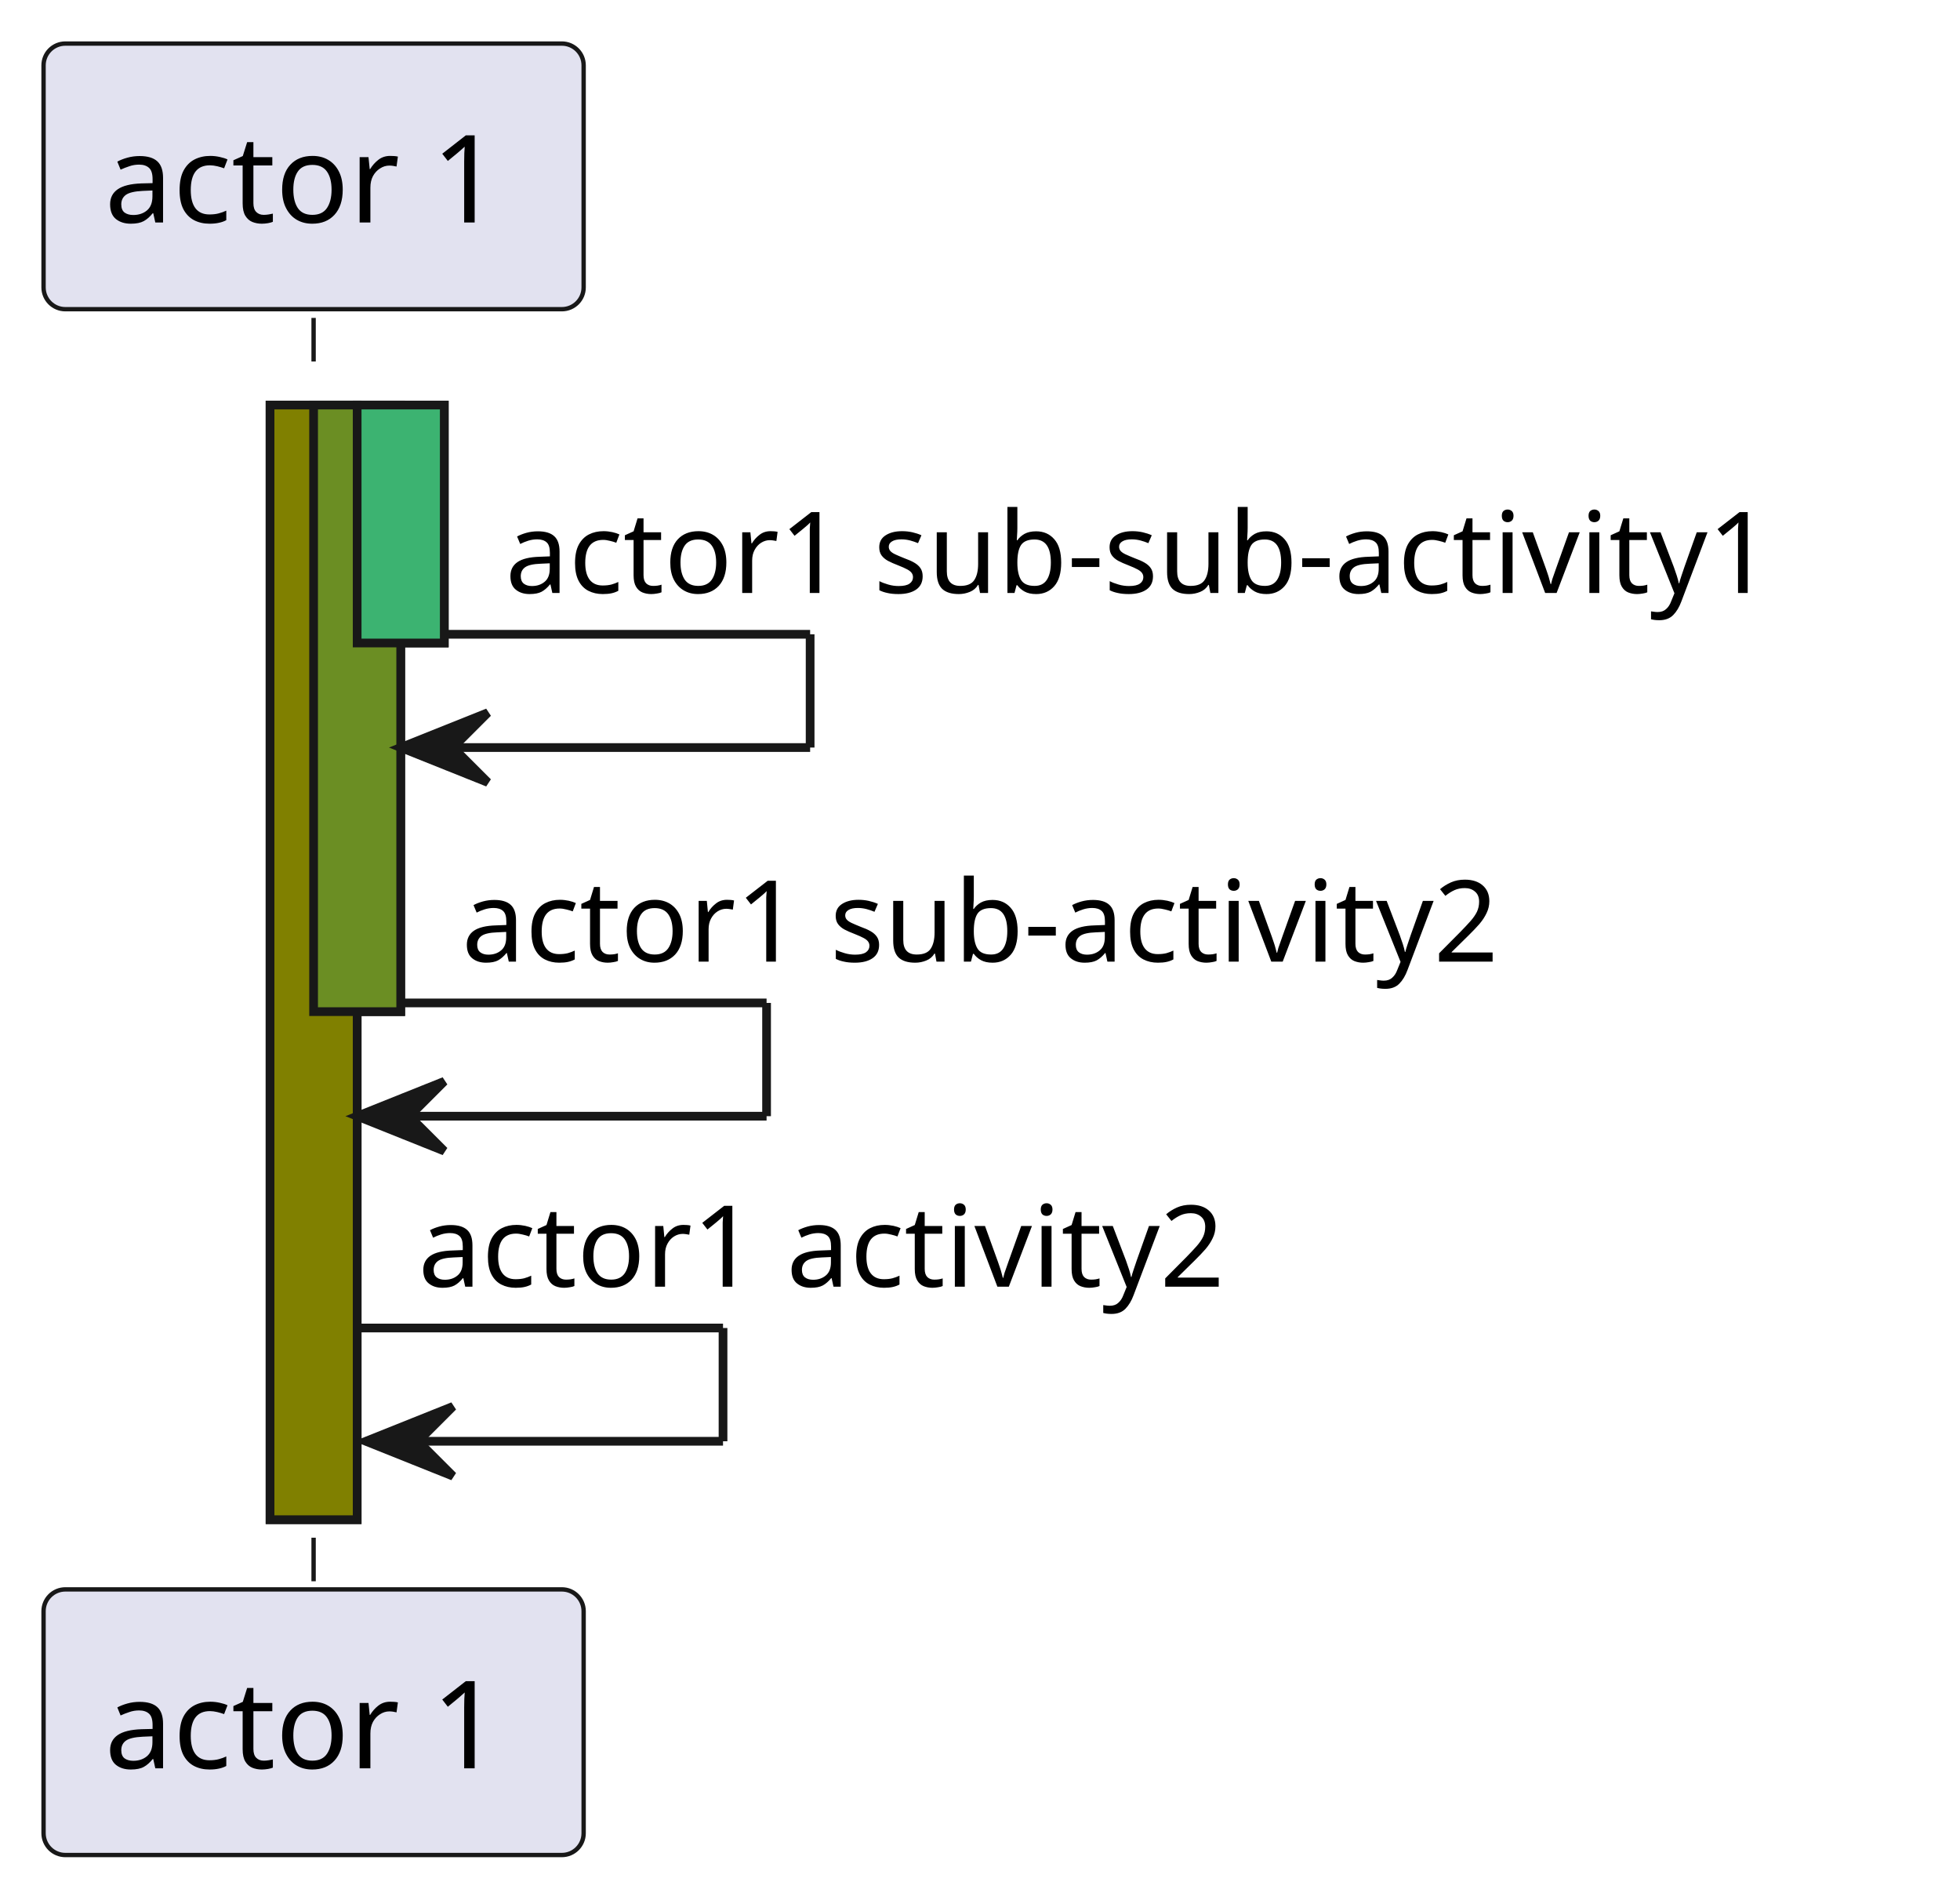
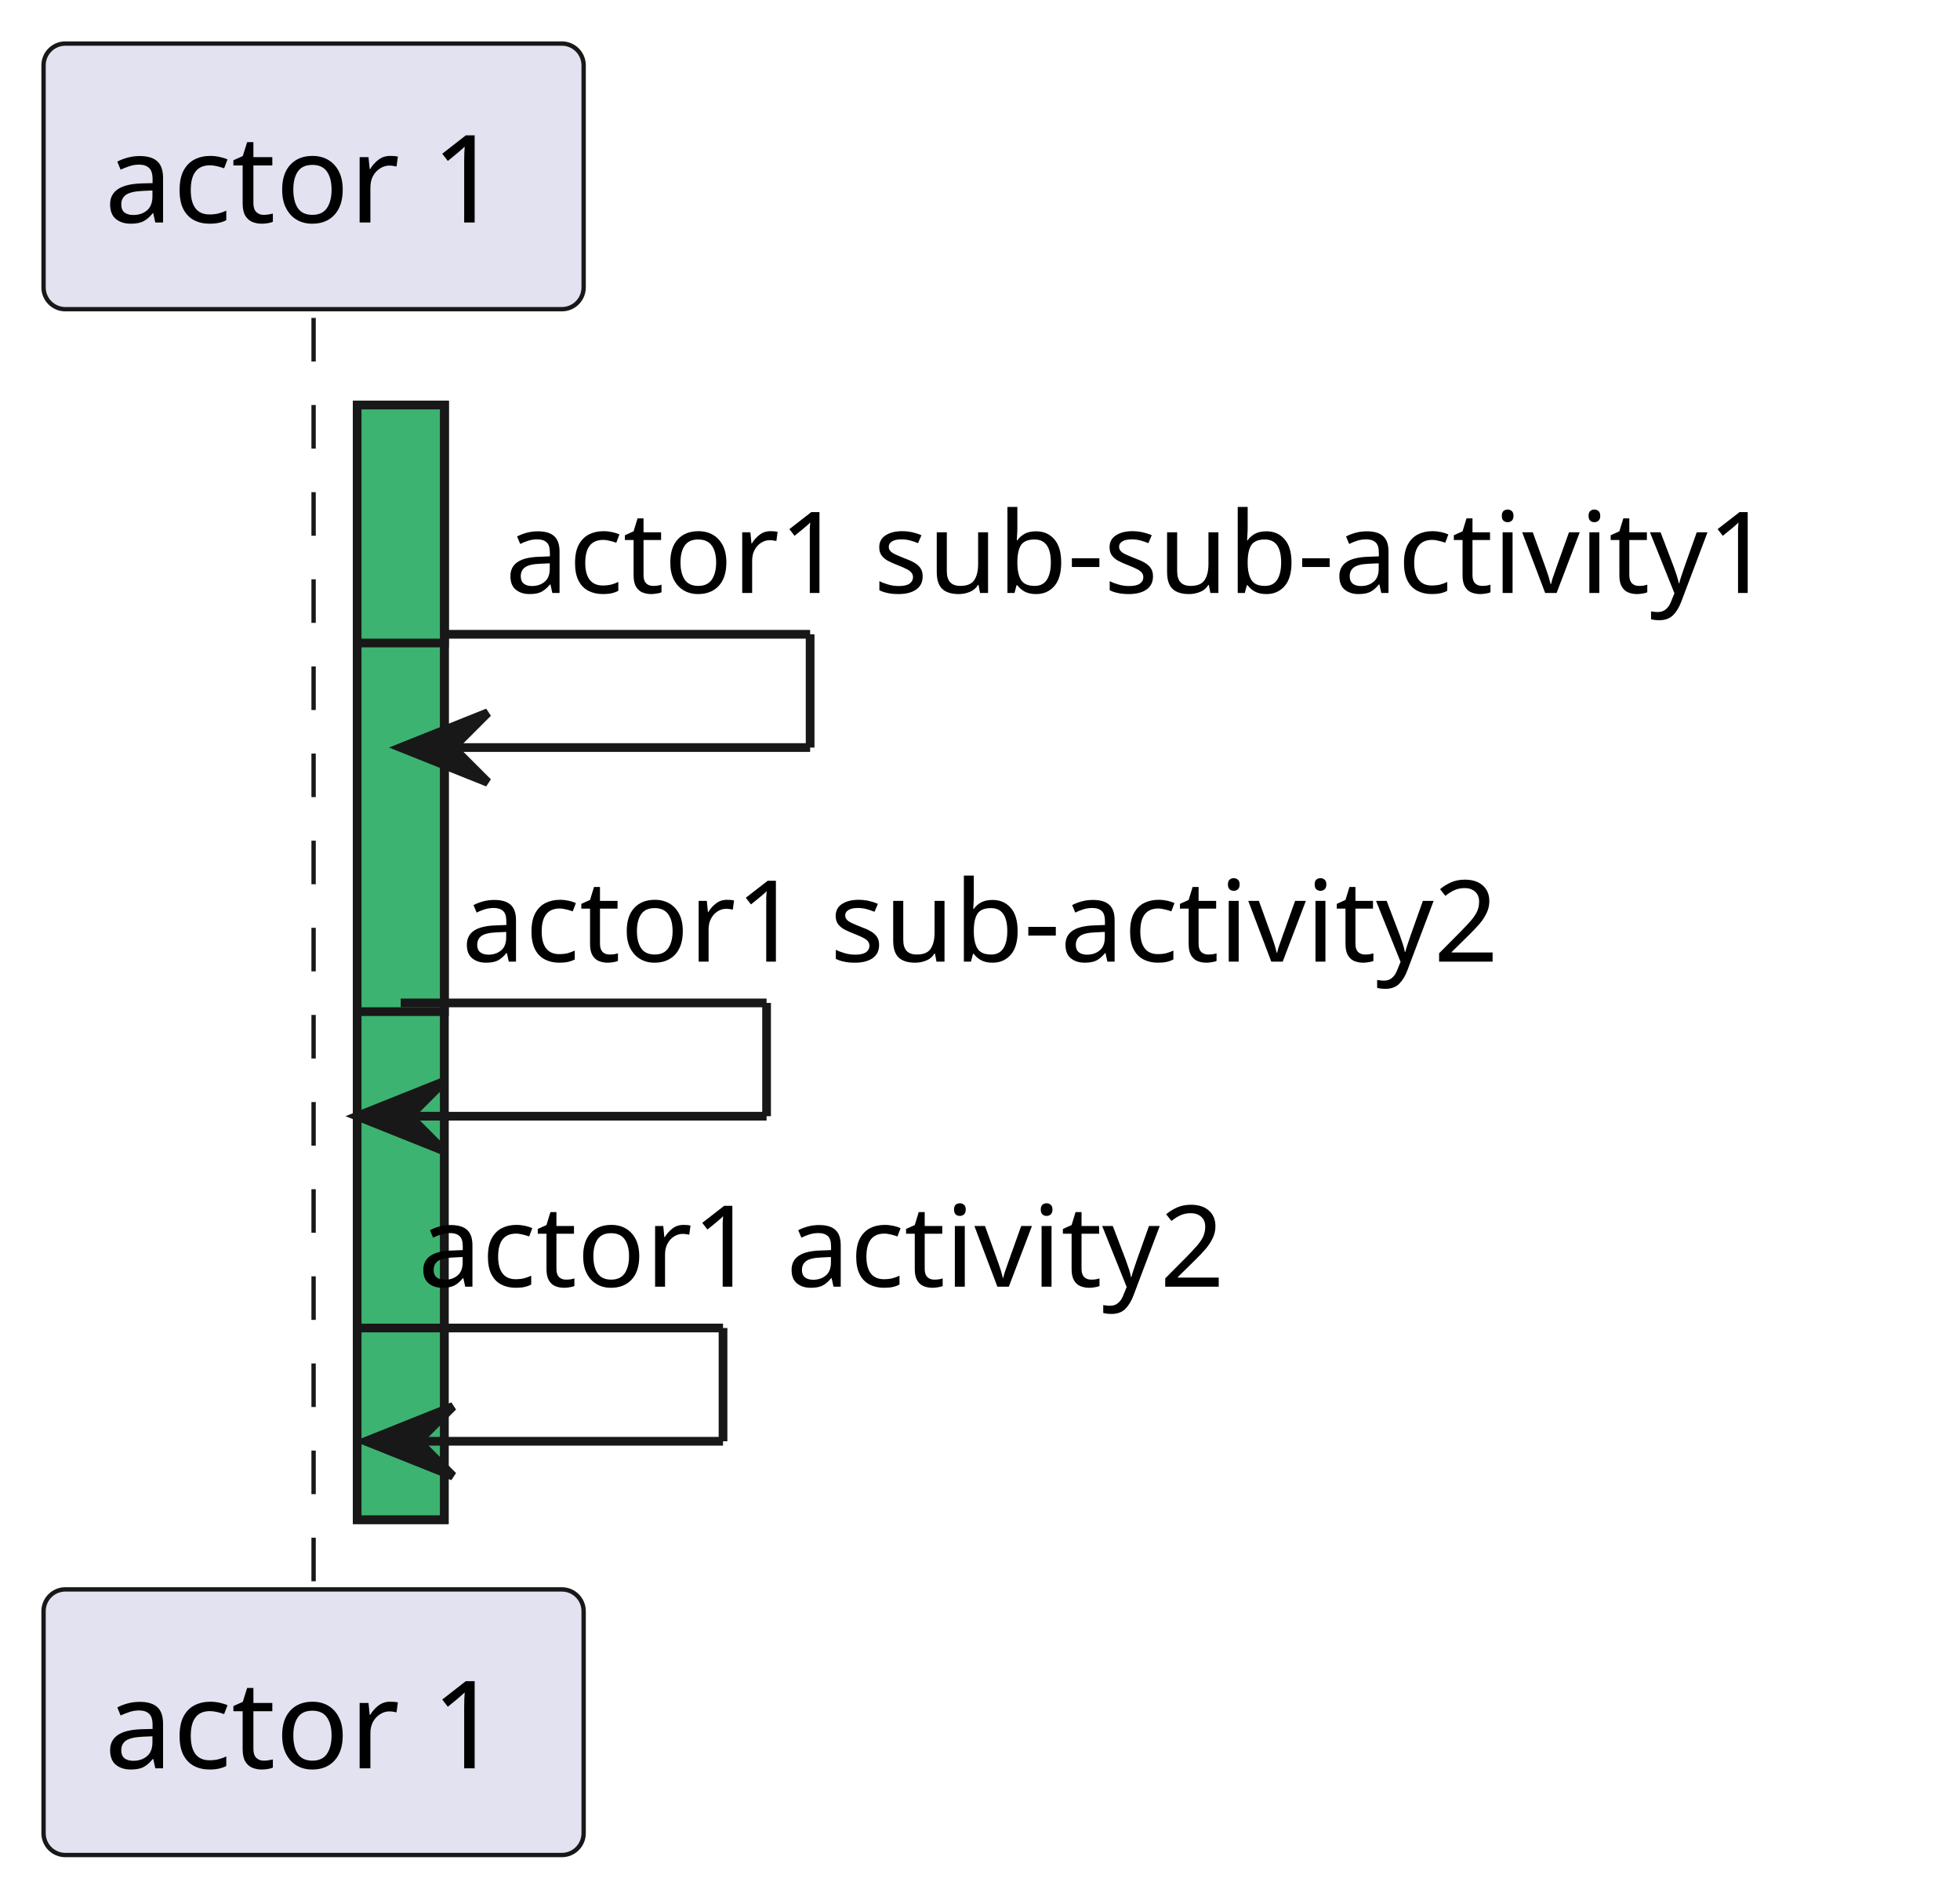
<svg xmlns="http://www.w3.org/2000/svg" contentStyleType="text/css" height="218px" preserveAspectRatio="none" style="width:225px;height:218px;background:#FFFFFF;" version="1.1" viewBox="0 0 225 218" width="225px" zoomAndPan="magnify">
  <defs />
  <g>
-     <rect fill="#808000" height="127.932" style="stroke:#181818;stroke-width:1.0;" width="10" x="31" y="46.488" />
-     <rect fill="#6B8E23" height="69.621" style="stroke:#181818;stroke-width:1.0;" width="10" x="36" y="46.488" />
+     <rect fill="#3CB371" height="127.932" style="stroke:#181818;stroke-width:1.0;" width="10" x="41" y="46.488" />
+     <rect fill="#3CB371" height="69.621" style="stroke:#181818;stroke-width:1.0;" width="10" x="41" y="46.488" />
    <rect fill="#3CB371" height="27.311" style="stroke:#181818;stroke-width:1.0;" width="10" x="41" y="46.488" />
    <line style="stroke:#181818;stroke-width:0.5;stroke-dasharray:5.0,5.0;" x1="36" x2="36" y1="36.488" y2="183.42" />
    <rect fill="#E2E2F0" height="30.488" rx="2.5" ry="2.5" style="stroke:#181818;stroke-width:0.5;" width="62" x="5" y="5" />
    <text fill="#000000" font-family="sans-serif" font-size="14" lengthAdjust="spacing" textLength="48" x="12" y="25.535">actor 1</text>
    <rect fill="#E2E2F0" height="30.488" rx="2.5" ry="2.5" style="stroke:#181818;stroke-width:0.5;" width="62" x="5" y="182.42" />
    <text fill="#000000" font-family="sans-serif" font-size="14" lengthAdjust="spacing" textLength="48" x="12" y="202.955">actor 1</text>
-     <rect fill="#808000" height="127.932" style="stroke:#181818;stroke-width:1.0;" width="10" x="31" y="46.488" />
-     <rect fill="#6B8E23" height="69.621" style="stroke:#181818;stroke-width:1.0;" width="10" x="36" y="46.488" />
+     <rect fill="#3CB371" height="127.932" style="stroke:#181818;stroke-width:1.0;" width="10" x="41" y="46.488" />
+     <rect fill="#3CB371" height="69.621" style="stroke:#181818;stroke-width:1.0;" width="10" x="41" y="46.488" />
    <rect fill="#3CB371" height="27.311" style="stroke:#181818;stroke-width:1.0;" width="10" x="41" y="46.488" />
    <line style="stroke:#181818;stroke-width:1.0;" x1="51" x2="93" y1="72.799" y2="72.799" />
    <line style="stroke:#181818;stroke-width:1.0;" x1="93" x2="93" y1="72.799" y2="85.799" />
    <line style="stroke:#181818;stroke-width:1.0;" x1="46" x2="93" y1="85.799" y2="85.799" />
    <polygon fill="#181818" points="56,81.799,46,85.799,56,89.799,52,85.799" style="stroke:#181818;stroke-width:1.0;" />
    <text fill="#000000" font-family="sans-serif" font-size="13" lengthAdjust="spacing" textLength="160" x="58" y="68.057">actor1 sub-sub-activity1</text>
    <line style="stroke:#181818;stroke-width:1.0;" x1="46" x2="88" y1="115.109" y2="115.109" />
    <line style="stroke:#181818;stroke-width:1.0;" x1="88" x2="88" y1="115.109" y2="128.109" />
    <line style="stroke:#181818;stroke-width:1.0;" x1="41" x2="88" y1="128.109" y2="128.109" />
    <polygon fill="#181818" points="51,124.109,41,128.109,51,132.109,47,128.109" style="stroke:#181818;stroke-width:1.0;" />
    <text fill="#000000" font-family="sans-serif" font-size="13" lengthAdjust="spacing" textLength="129" x="53" y="110.367">actor1 sub-activity2</text>
    <line style="stroke:#181818;stroke-width:1.0;" x1="41" x2="83" y1="152.42" y2="152.42" />
    <line style="stroke:#181818;stroke-width:1.0;" x1="83" x2="83" y1="152.42" y2="165.42" />
    <line style="stroke:#181818;stroke-width:1.0;" x1="42" x2="83" y1="165.42" y2="165.42" />
    <polygon fill="#181818" points="52,161.42,42,165.42,52,169.42,48,165.42" style="stroke:#181818;stroke-width:1.0;" />
    <text fill="#000000" font-family="sans-serif" font-size="13" lengthAdjust="spacing" textLength="98" x="48" y="147.678">actor1 activity2</text>
  </g>
</svg>
